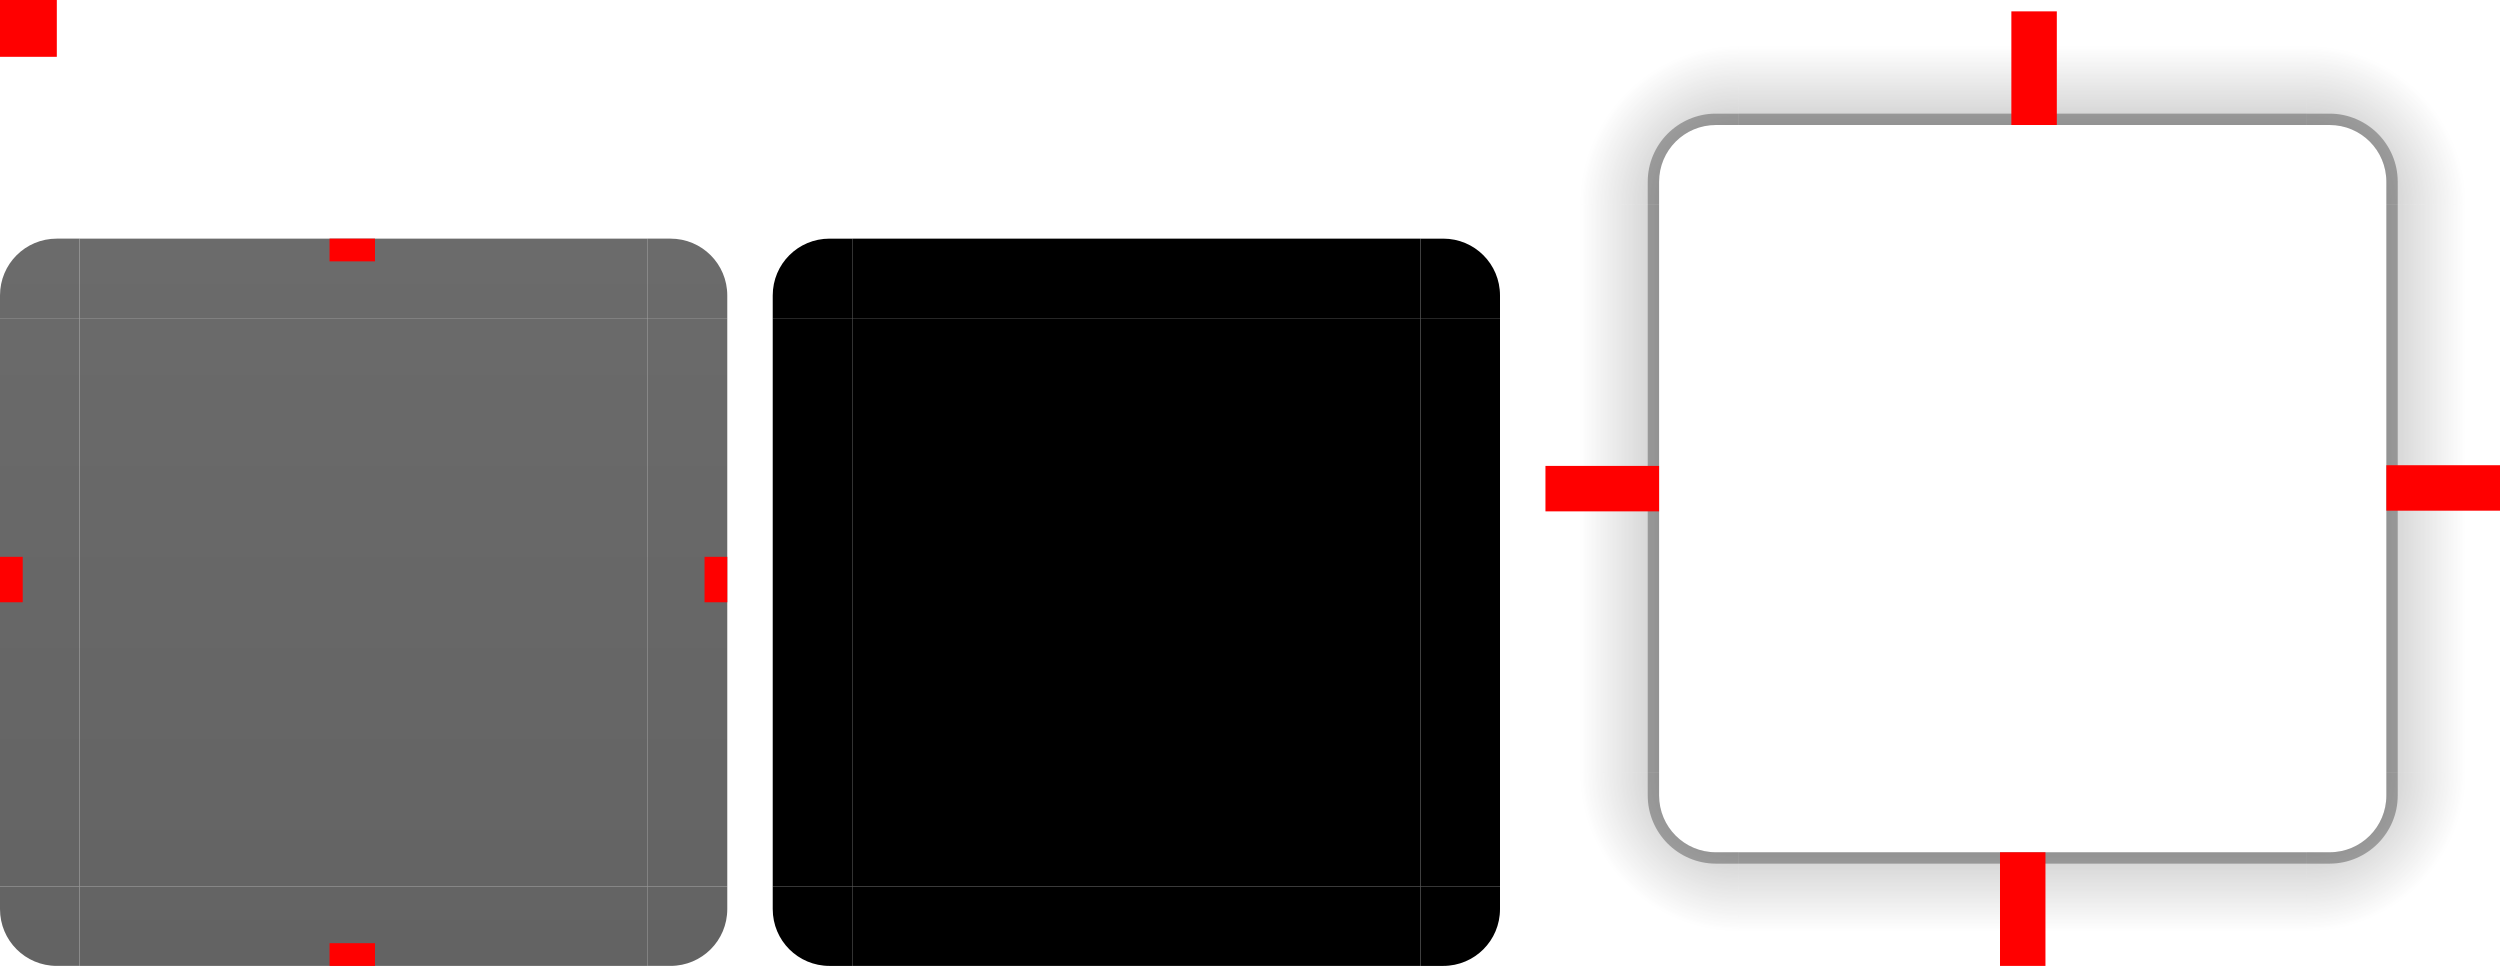
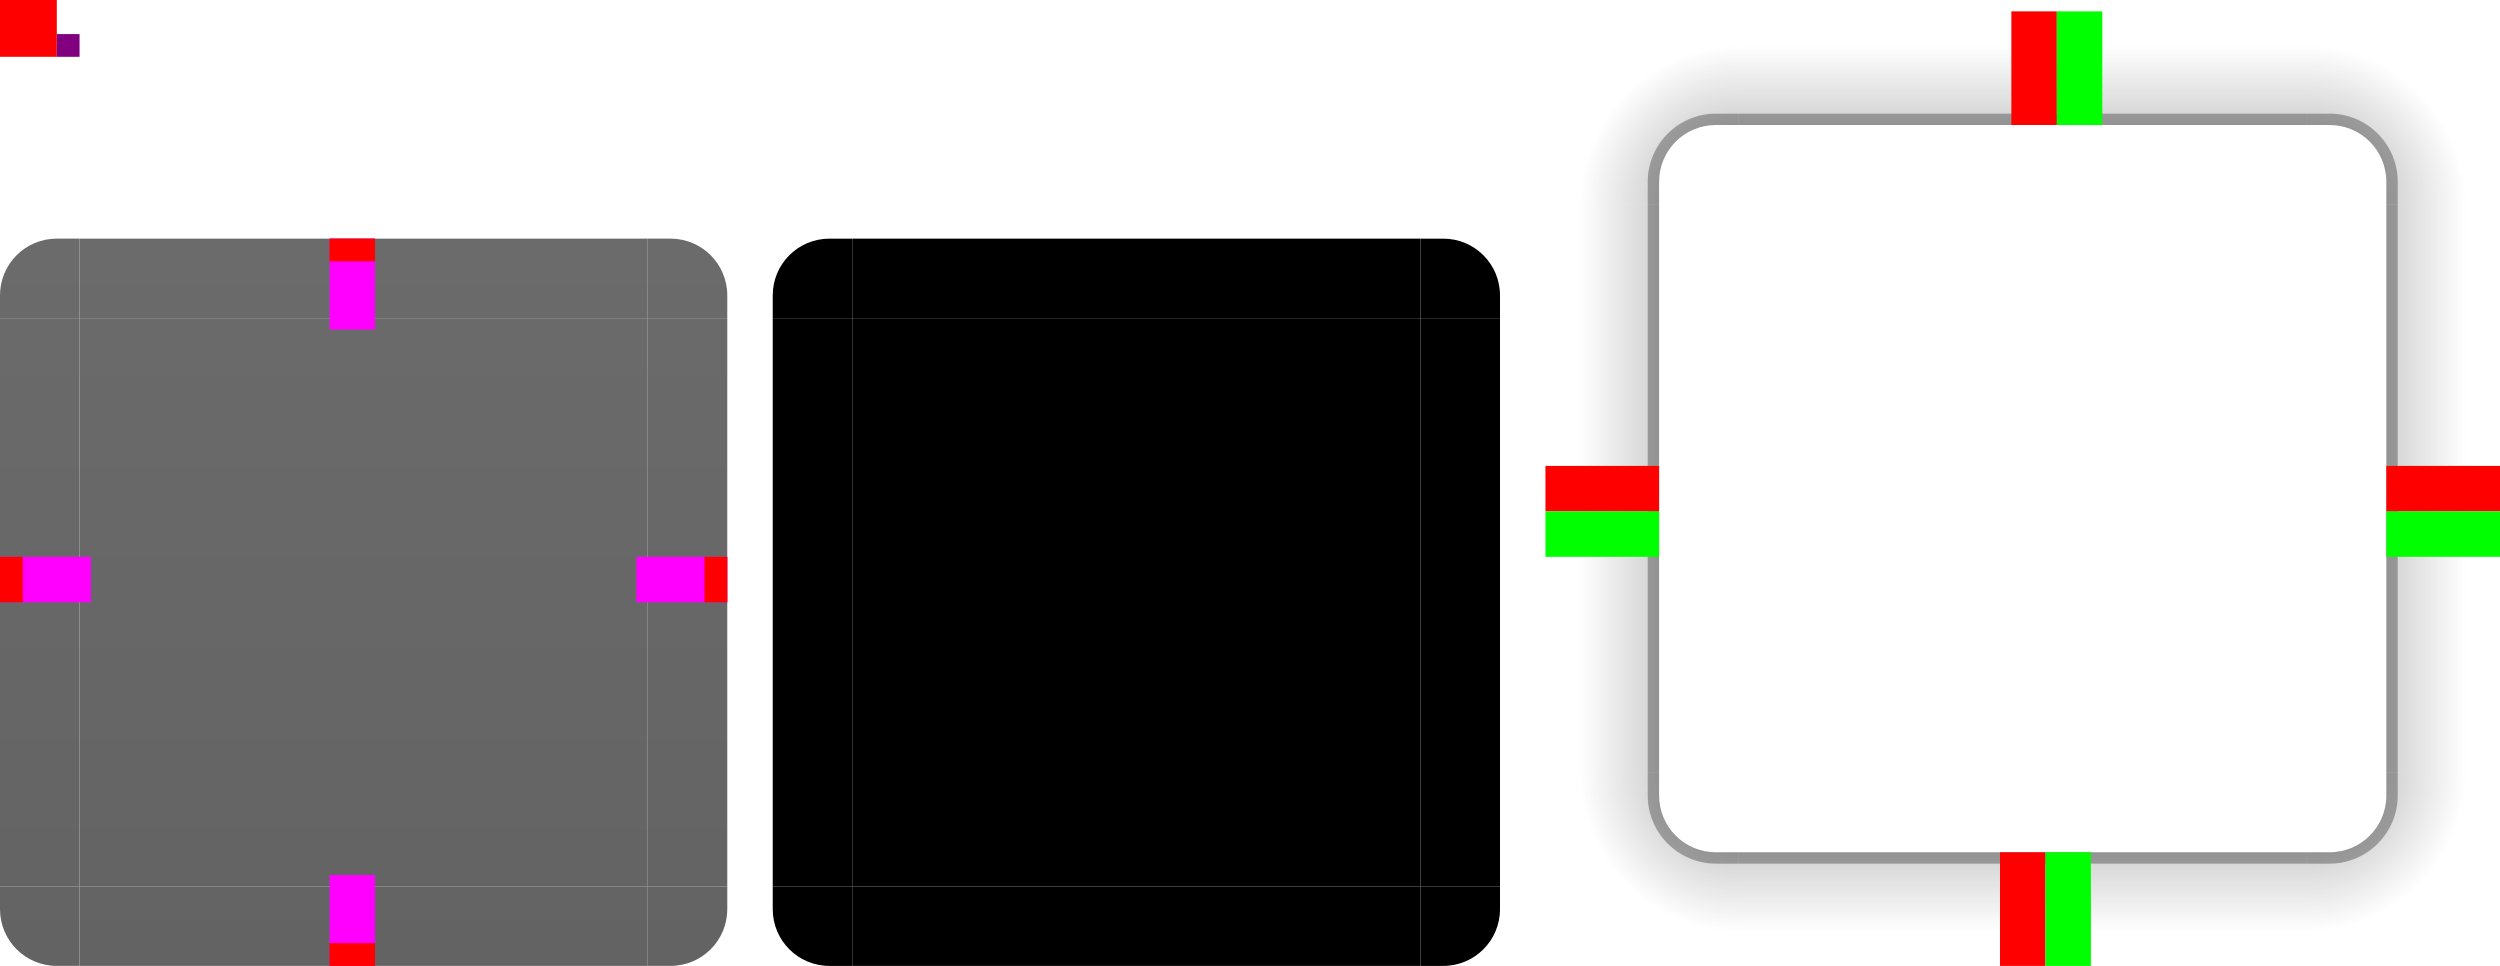
<svg xmlns="http://www.w3.org/2000/svg" xmlns:xlink="http://www.w3.org/1999/xlink" width="220" height="85" version="1">
-   <defs id="defs15">
+   <defs>
    <linearGradient id="linearGradient4465">
      <stop style="stop-color:#000000;stop-opacity:0.51" offset="0" />
      <stop style="stop-color:#000000;stop-opacity:0" offset="1" />
    </linearGradient>
    <linearGradient id="linearGradient4259" x1="83.6" x2="83.6" y1="-969.362" y2="-955.362" gradientTransform="matrix(0.7142857,0,0,1,142.2857,951.3622)" gradientUnits="userSpaceOnUse" xlink:href="#linearGradient4465" />
    <radialGradient id="radialGradient4275" cx="984" cy="905.362" r="8.5" fx="984" fy="905.362" gradientTransform="matrix(3.2745726e-6,-1.647053,1.647045,3.2745573e-6,-1338.175,1638.697)" gradientUnits="userSpaceOnUse" xlink:href="#linearGradient4465" />
    <linearGradient id="linearGradient2357">
      <stop style="stop-color:#636363;stop-opacity:1" offset="0" />
      <stop style="stop-color:#6b6b6b;stop-opacity:1" offset="1" />
    </linearGradient>
    <linearGradient id="linearGradient913" x1="240" x2="240" y1="316.001" y2="252.001" gradientUnits="userSpaceOnUse" xlink:href="#linearGradient2357" />
    <linearGradient id="linearGradient915" x1="196" x2="196" y1="316.001" y2="252.001" gradientUnits="userSpaceOnUse" xlink:href="#linearGradient2357" />
    <linearGradient id="linearGradient917" x1="190" x2="190" y1="316.001" y2="252.001" gradientUnits="userSpaceOnUse" xlink:href="#linearGradient2357" />
    <linearGradient id="linearGradient919" x1="190" x2="190" y1="316.001" y2="252.001" gradientUnits="userSpaceOnUse" xlink:href="#linearGradient2357" />
    <linearGradient id="linearGradient921" x1="11" x2="11" y1="85" y2="21" gradientUnits="userSpaceOnUse" xlink:href="#linearGradient2357" />
    <linearGradient id="linearGradient923" x1="240" x2="240" y1="316.001" y2="252.001" gradientUnits="userSpaceOnUse" xlink:href="#linearGradient2357" />
    <linearGradient id="linearGradient925" x1="240" x2="240" y1="316.001" y2="252.001" gradientUnits="userSpaceOnUse" xlink:href="#linearGradient2357" />
    <linearGradient id="linearGradient927" x1="190" x2="190" y1="316.001" y2="252.001" gradientUnits="userSpaceOnUse" xlink:href="#linearGradient2357" />
    <linearGradient id="linearGradient929" x1="194" x2="194" y1="316.001" y2="252.001" gradientUnits="userSpaceOnUse" xlink:href="#linearGradient2357" />
    <radialGradient id="radialGradient1006" cx="984" cy="905.362" r="8.5" fx="984" fy="905.362" gradientTransform="matrix(8.2666816e-8,-1.647053,1.647043,8.2666309e-8,-1338.17,1638.7)" gradientUnits="userSpaceOnUse" xlink:href="#linearGradient4465" />
    <radialGradient id="radialGradient1030" cx="984" cy="905.362" r="8.5" fx="984" fy="905.362" gradientTransform="matrix(0,-1.647048,1.647041,0,-1338.168,1638.695)" gradientUnits="userSpaceOnUse" xlink:href="#linearGradient4465" />
    <linearGradient id="linearGradient1032" x1="83.6" x2="83.6" y1="-969.362" y2="-955.362" gradientTransform="matrix(0.7142857,0,0,1,142.2857,951.3622)" gradientUnits="userSpaceOnUse" xlink:href="#linearGradient4465" />
    <radialGradient id="radialGradient1034" cx="984" cy="905.362" r="8.5" fx="984" fy="905.362" gradientTransform="matrix(8.2666842e-8,-1.647053,1.647043,8.2666336e-8,-1338.17,1638.7)" gradientUnits="userSpaceOnUse" xlink:href="#linearGradient4465" />
    <linearGradient id="linearGradient1052" x1="83.6" x2="83.6" y1="-969.362" y2="-955.362" gradientTransform="matrix(0.7142857,0,0,1,142.2857,951.3622)" gradientUnits="userSpaceOnUse" xlink:href="#linearGradient4465" />
    <linearGradient id="linearGradient1073" x1="83.6" x2="83.6" y1="-969.362" y2="-955.362" gradientTransform="matrix(0.7142857,0,0,1,142.2857,951.3622)" gradientUnits="userSpaceOnUse" xlink:href="#linearGradient4465" />
  </defs>
  <g id="shadow-right" transform="matrix(0,-1,-1,0,221,221)">
    <rect style="fill:url(#linearGradient1073);opacity:0.7" width="50" height="10" x="153" y="-11" transform="scale(1,-1)" />
    <rect style="opacity:0.001" width="7" height="1" x="-18" y="-201" transform="matrix(0,-1,-1,0,0,0)" />
    <rect style="opacity:0.3" width="50" height="1" x="153" y="10" />
  </g>
  <g id="shadow-top">
    <rect style="fill:url(#linearGradient4259);opacity:0.7" width="50" height="10" x="153" y="-11" transform="scale(1,-1)" />
    <rect style="opacity:0.001" width="7" height="1" x="-18" y="-201" transform="matrix(0,-1,-1,0,0,0)" />
    <rect style="opacity:0.3" width="50" height="1" x="153" y="10" />
  </g>
  <g id="shadow-left" transform="rotate(-90,178,43)">
    <rect style="fill:url(#linearGradient1052);opacity:0.7" width="50" height="10" x="153" y="-11" transform="scale(1,-1)" />
    <rect style="opacity:0.001" width="7" height="1" x="-18" y="-201" transform="matrix(0,-1,-1,0,0,0)" />
    <rect style="opacity:0.3" width="50" height="1" x="153" y="10" />
  </g>
  <g id="shadow-bottomleft" transform="matrix(1,0,0,-1,0,86)">
    <path style="fill:url(#radialGradient1030);opacity:0.7" d="m 136,18 h 10 v -2 c 0,-2.77 2.23,-5 5,-5 h 2 V 1 h -17 z" />
    <path style="opacity:0.3" d="M 150.961,10 C 147.672,10.021 145,12.705 145,15.998 v 1 V 18 h 1 v -2 c 0,-2.77 2.23,-5 5,-5 h 2 v -1 z" />
  </g>
  <g id="shadow-bottom" transform="matrix(1,0,0,-1,0,86)">
    <rect style="fill:url(#linearGradient1032);opacity:0.7" width="50" height="10" x="153" y="-11" transform="scale(1,-1)" />
    <rect style="opacity:0.001" width="7" height="1" x="-18" y="-201" transform="matrix(0,-1,-1,0,0,0)" />
    <rect style="opacity:0.3" width="50" height="1" x="153" y="10" />
  </g>
  <g id="shadow-bottomright" transform="rotate(-180,178,43)">
    <path style="fill:url(#radialGradient1034);opacity:0.7" d="m 136,18 h 10 v -2 c 0,-2.77 2.23,-5 5,-5 h 2 V 1 h -17 z" />
    <path style="opacity:0.3" d="M 150.961,10 C 147.672,10.021 145,12.705 145,15.998 v 1 V 18 h 1 v -2 c 0,-2.77 2.23,-5 5,-5 h 2 v -1 z" />
  </g>
  <rect id="center" style="fill:url(#linearGradient921)" width="50" height="50" x="7" y="28" />
  <g id="topleft" transform="translate(-183,-231.0008)">
    <path style="fill:url(#linearGradient927)" d="m 190,252 v 7 h -7 v -2 c 0,-2.77 2.23,-5 5,-5 z" />
  </g>
  <g id="left" transform="translate(-183,-231.0008)">
    <path style="fill:url(#linearGradient919)" d="m 183,259 v 50 l 7,10e-6 v -50 z" />
  </g>
  <g id="right" transform="translate(-183,-231.0008)">
    <path style="fill:url(#linearGradient923)" d="m 247,259 v 50 l -7,10e-6 v -50 z" />
  </g>
  <g id="bottomleft" transform="translate(-183,-231.0009)">
    <path style="fill:url(#linearGradient917)" d="m 190,316 v -7 h -7 v 2 c 0,2.77 2.23,5 5,5 z" />
  </g>
  <g id="bottom" transform="translate(-183,-231.001)">
    <path style="fill:url(#linearGradient915)" d="M 190,316 H 240 v -7 h -50 z" />
  </g>
  <g id="bottomright" transform="translate(-183,-231.0009)">
    <path style="fill:url(#linearGradient913)" d="m 240,316 v -7 h 7 v 2 c 0,2.77 -2.23,5 -5,5 z" />
  </g>
  <g id="topright" transform="translate(-183,-231.0008)">
    <path style="fill:url(#linearGradient925)" d="m 240,252 v 7 h 7 v -2 c 0,-2.77 -2.23,-5 -5,-5 z" />
  </g>
  <g id="top" transform="translate(-183,-231.0008)">
    <path style="fill:url(#linearGradient929)" d="M 190,252 H 240 v 7 h -50 z" />
  </g>
-   <rect id="shadow-hint-right-margin" style="fill:#ff0000" width="10" height="4" x="210" y="40.94" />
+   <rect id="shadow-hint-right-margin" style="fill:#ff0000" width="10" height="4" x="210" y="41" />
  <rect id="shadow-hint-bottom-margin" style="fill:#ff0000" width="4" height="10" x="176" y="75" />
  <rect id="shadow-hint-left-margin" style="fill:#ff0000" width="10" height="4" x="136" y="41" />
+   <rect id="thick-hint-top-margin" style="fill:#ff00ff" width="4" height="8" x="29" y="21" />
  <rect id="hint-top-margin" style="fill:#ff0000" width="4" height="2" x="29" y="21" />
+   <rect id="thick-hint-bottom-margin" style="fill:#ff00ff" width="4" height="8" x="29" y="77" />
  <rect id="hint-bottom-margin" style="fill:#ff0000" width="4" height="2" x="29" y="83" />
+   <rect id="thick-hint-left-margin" style="fill:#ff00ff" width="4" height="8" x="49" y="-8" transform="rotate(90)" />
  <rect id="hint-left-margin" style="fill:#ff0000" width="2" height="4" x="0" y="49" />
+   <rect id="thick-right-margin" style="fill:#ff00ff" width="4" height="8" x="49" y="-64" transform="rotate(90)" />
  <rect id="hint-right-margin" style="fill:#ff0000" width="2" height="4" x="62" y="49" />
  <rect id="mask-center" style="fill:#000000" width="50" height="50" x="75" y="28" />
  <path id="mask-topleft" style="fill:#000000" d="m 75,21 v 7 h -7 v -2 c 0,-2.77 2.23,-5 5,-5 z" />
  <path id="mask-left" style="fill:#000000" d="m 68,28 v 50 l 7,1e-5 v -50 z" />
  <path id="mask-right" style="fill:#000000" d="m 132,28 v 50 l -7,1e-5 v -50 z" />
  <path id="mask-bottomleft" style="fill:#000000" d="m 75,85 v -7 h -7 v 2 c 0,2.77 2.23,5 5,5 z" />
  <path id="mask-bottom" style="fill:#000000" d="m 75,85 h 50 v -7 H 75 Z" />
  <path id="mask-bottomright" style="fill:#000000" d="m 125,85 v -7 h 7 v 2 c 0,2.77 -2.23,5 -5,5 z" />
  <path id="mask-topright" style="fill:#000000" d="m 125,21 v 7 h 7 v -2 c 0,-2.77 -2.23,-5 -5,-5 z" />
  <path id="mask-top" style="fill:#000000" d="m 75,21 h 50 v 7 H 75 Z" />
  <rect id="hint-stretch-borders" style="fill:#ff0000" width="5" height="5" x="0" y="0" />
  <rect id="shadow-center" style="fill:none" width="50" height="50" x="153" y="18" />
  <g id="shadow-topleft">
    <path style="fill:url(#radialGradient4275);opacity:0.7" d="m 136,18 h 10 v -2 c 0,-2.77 2.23,-5 5,-5 h 2 V 1 h -17 z" />
    <path style="opacity:0.3" d="M 150.961 10 C 147.672 10.021 145 12.705 145 15.998 L 145 16.998 L 145 18 L 146 18 L 146 16 C 146 13.23 148.23 11 151 11 L 153 11 L 153 10 L 150.961 10 z" />
  </g>
  <rect id="shadow-hint-top-margin" style="fill:#ff0000" width="4" height="10" x="177" y="1" />
  <g id="shadow-topright" transform="matrix(-1,0,0,1,356,0)">
    <path style="fill:url(#radialGradient1006);opacity:0.7" d="m 136,18 h 10 v -2 c 0,-2.77 2.23,-5 5,-5 h 2 V 1 h -17 z" />
    <path style="opacity:0.3" d="M 150.961,10 C 147.672,10.021 145,12.705 145,15.998 v 1 V 18 h 1 v -2 c 0,-2.77 2.23,-5 5,-5 h 2 v -1 z" />
  </g>
+   <rect id="shadow-hint-top-inset" style="fill:#00ff00" width="4" height="10" x="180" y="75" />
+   <rect id="shadow-hint-bottom-inset" style="fill:#00ff00" width="4" height="10" x="181" y="1" />
+   <rect id="shadow-hint-right-inset" style="fill:#00ff00" width="4" height="10" x="45" y="-220" transform="rotate(90)" />
+   <rect id="shadow-hint-left-inset" style="fill:#00ff00" width="4" height="10" x="45" y="-146" transform="rotate(90)" />
+   <rect id="thick-center" style="fill:#800080" width="2" height="2" x="5" y="3" />
</svg>
